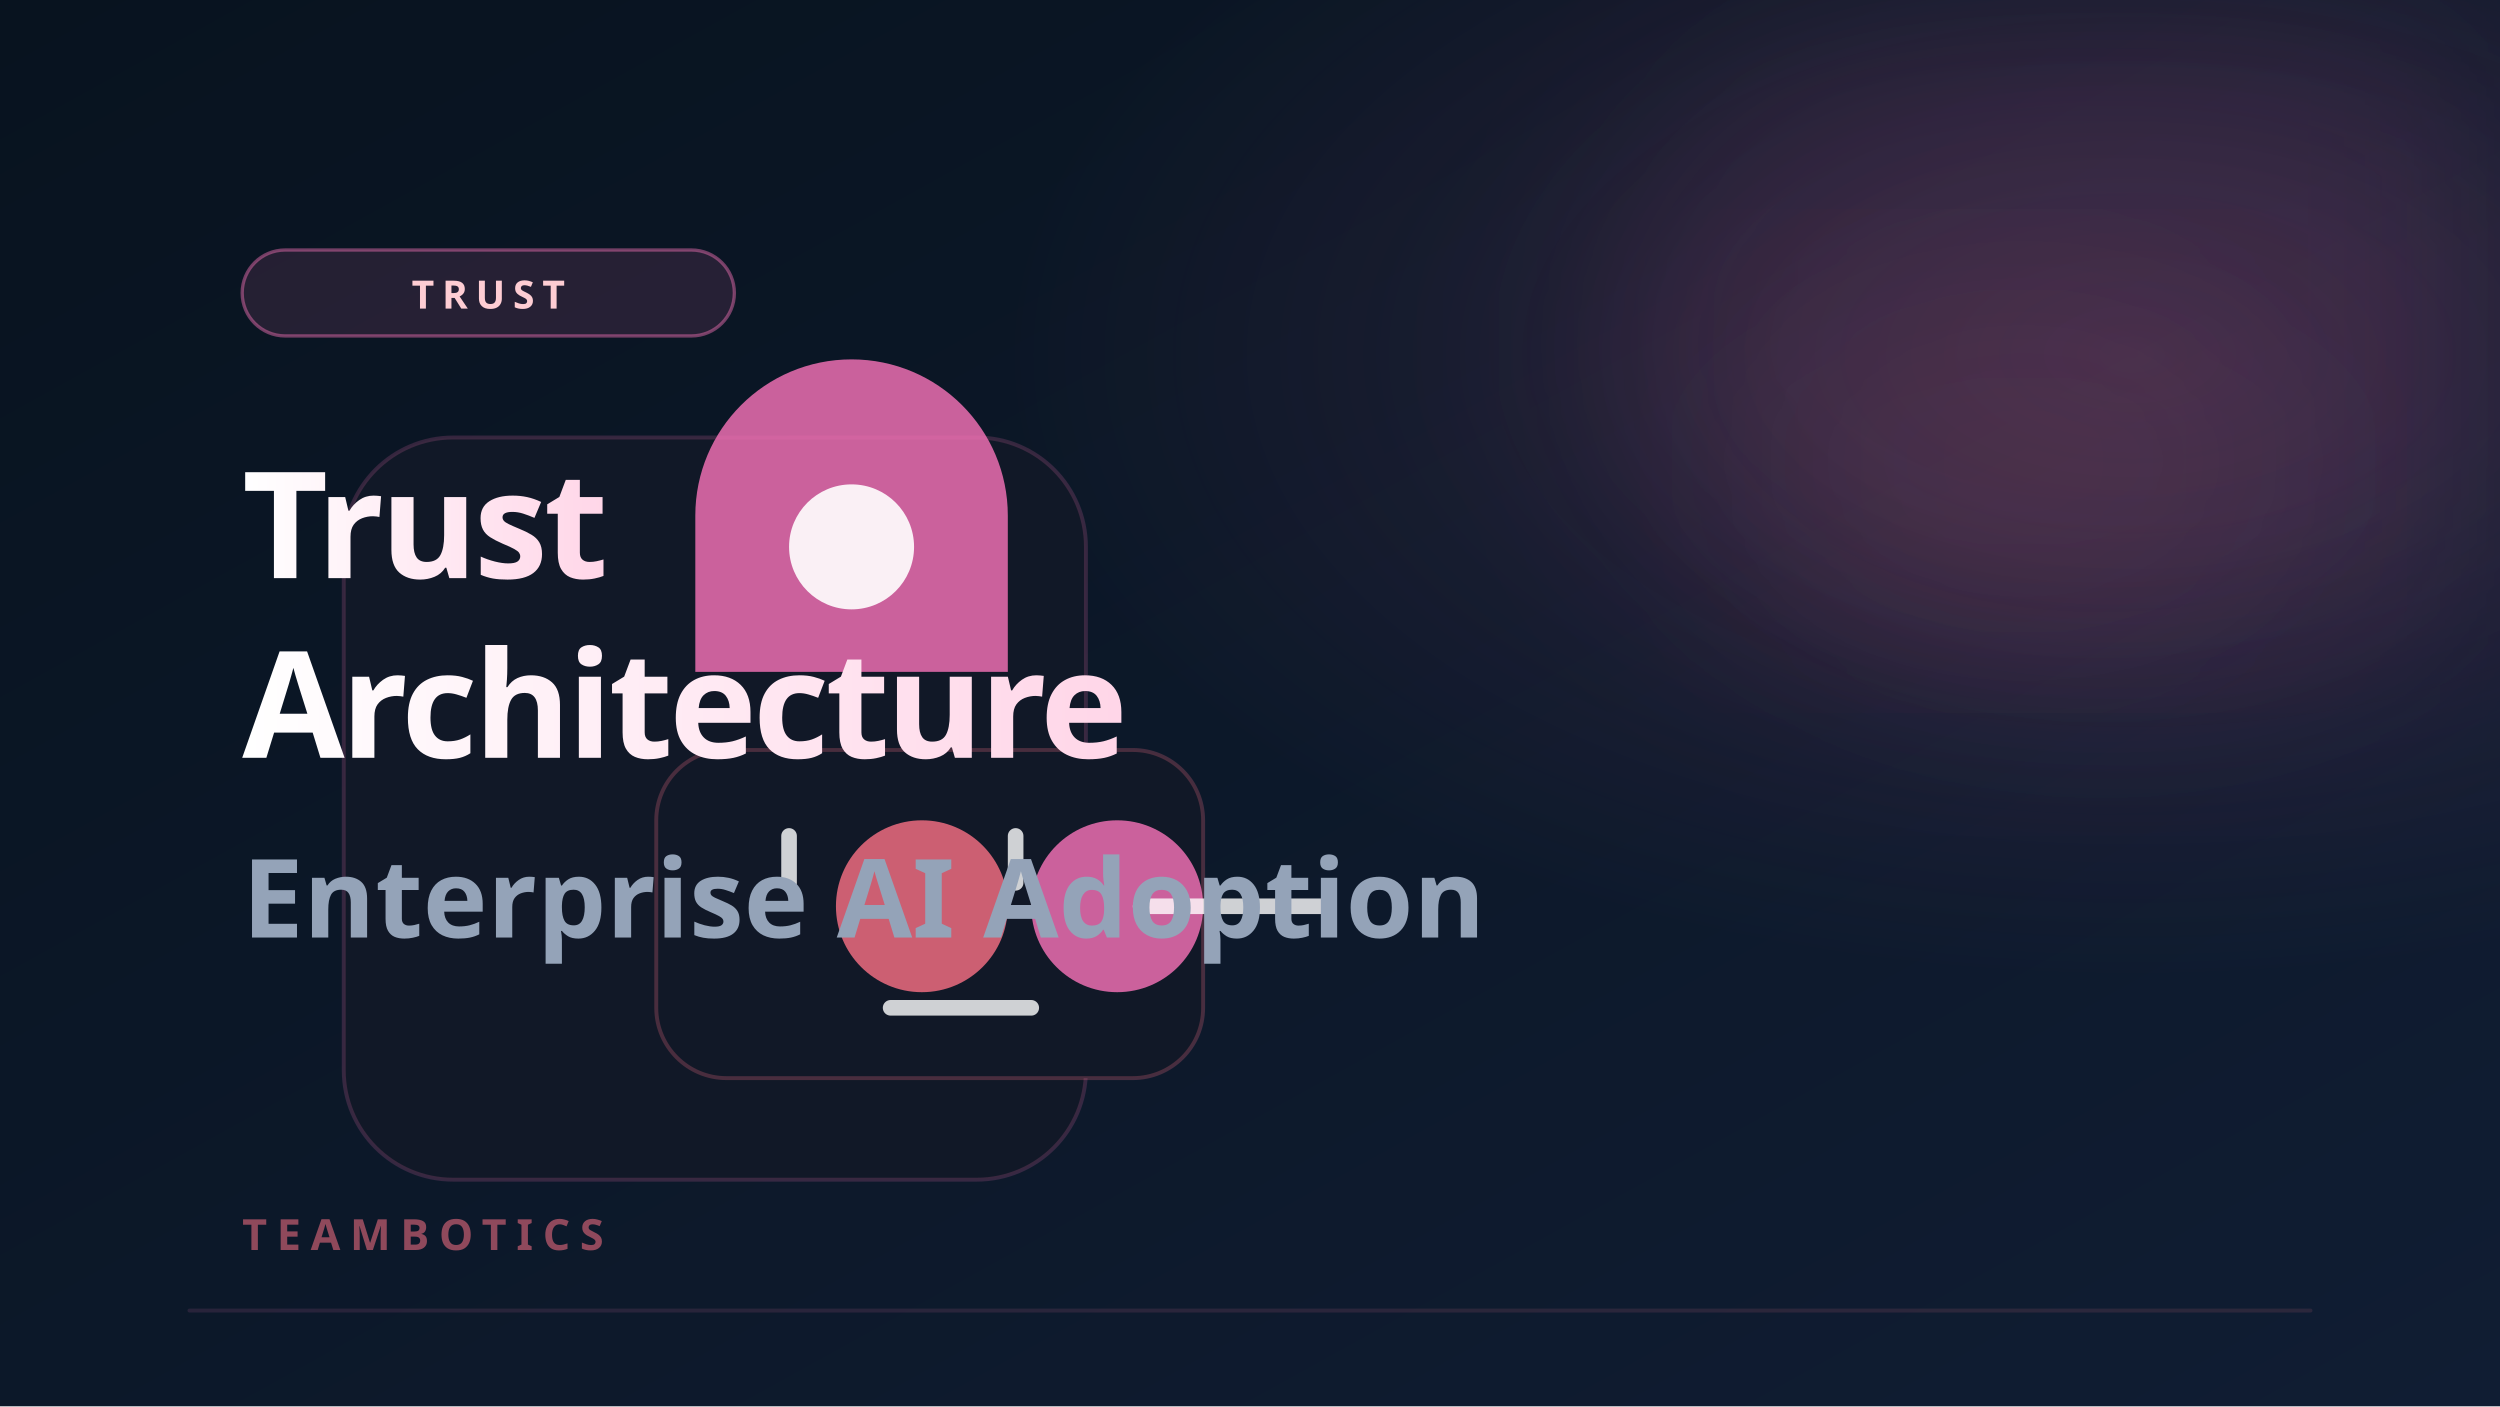
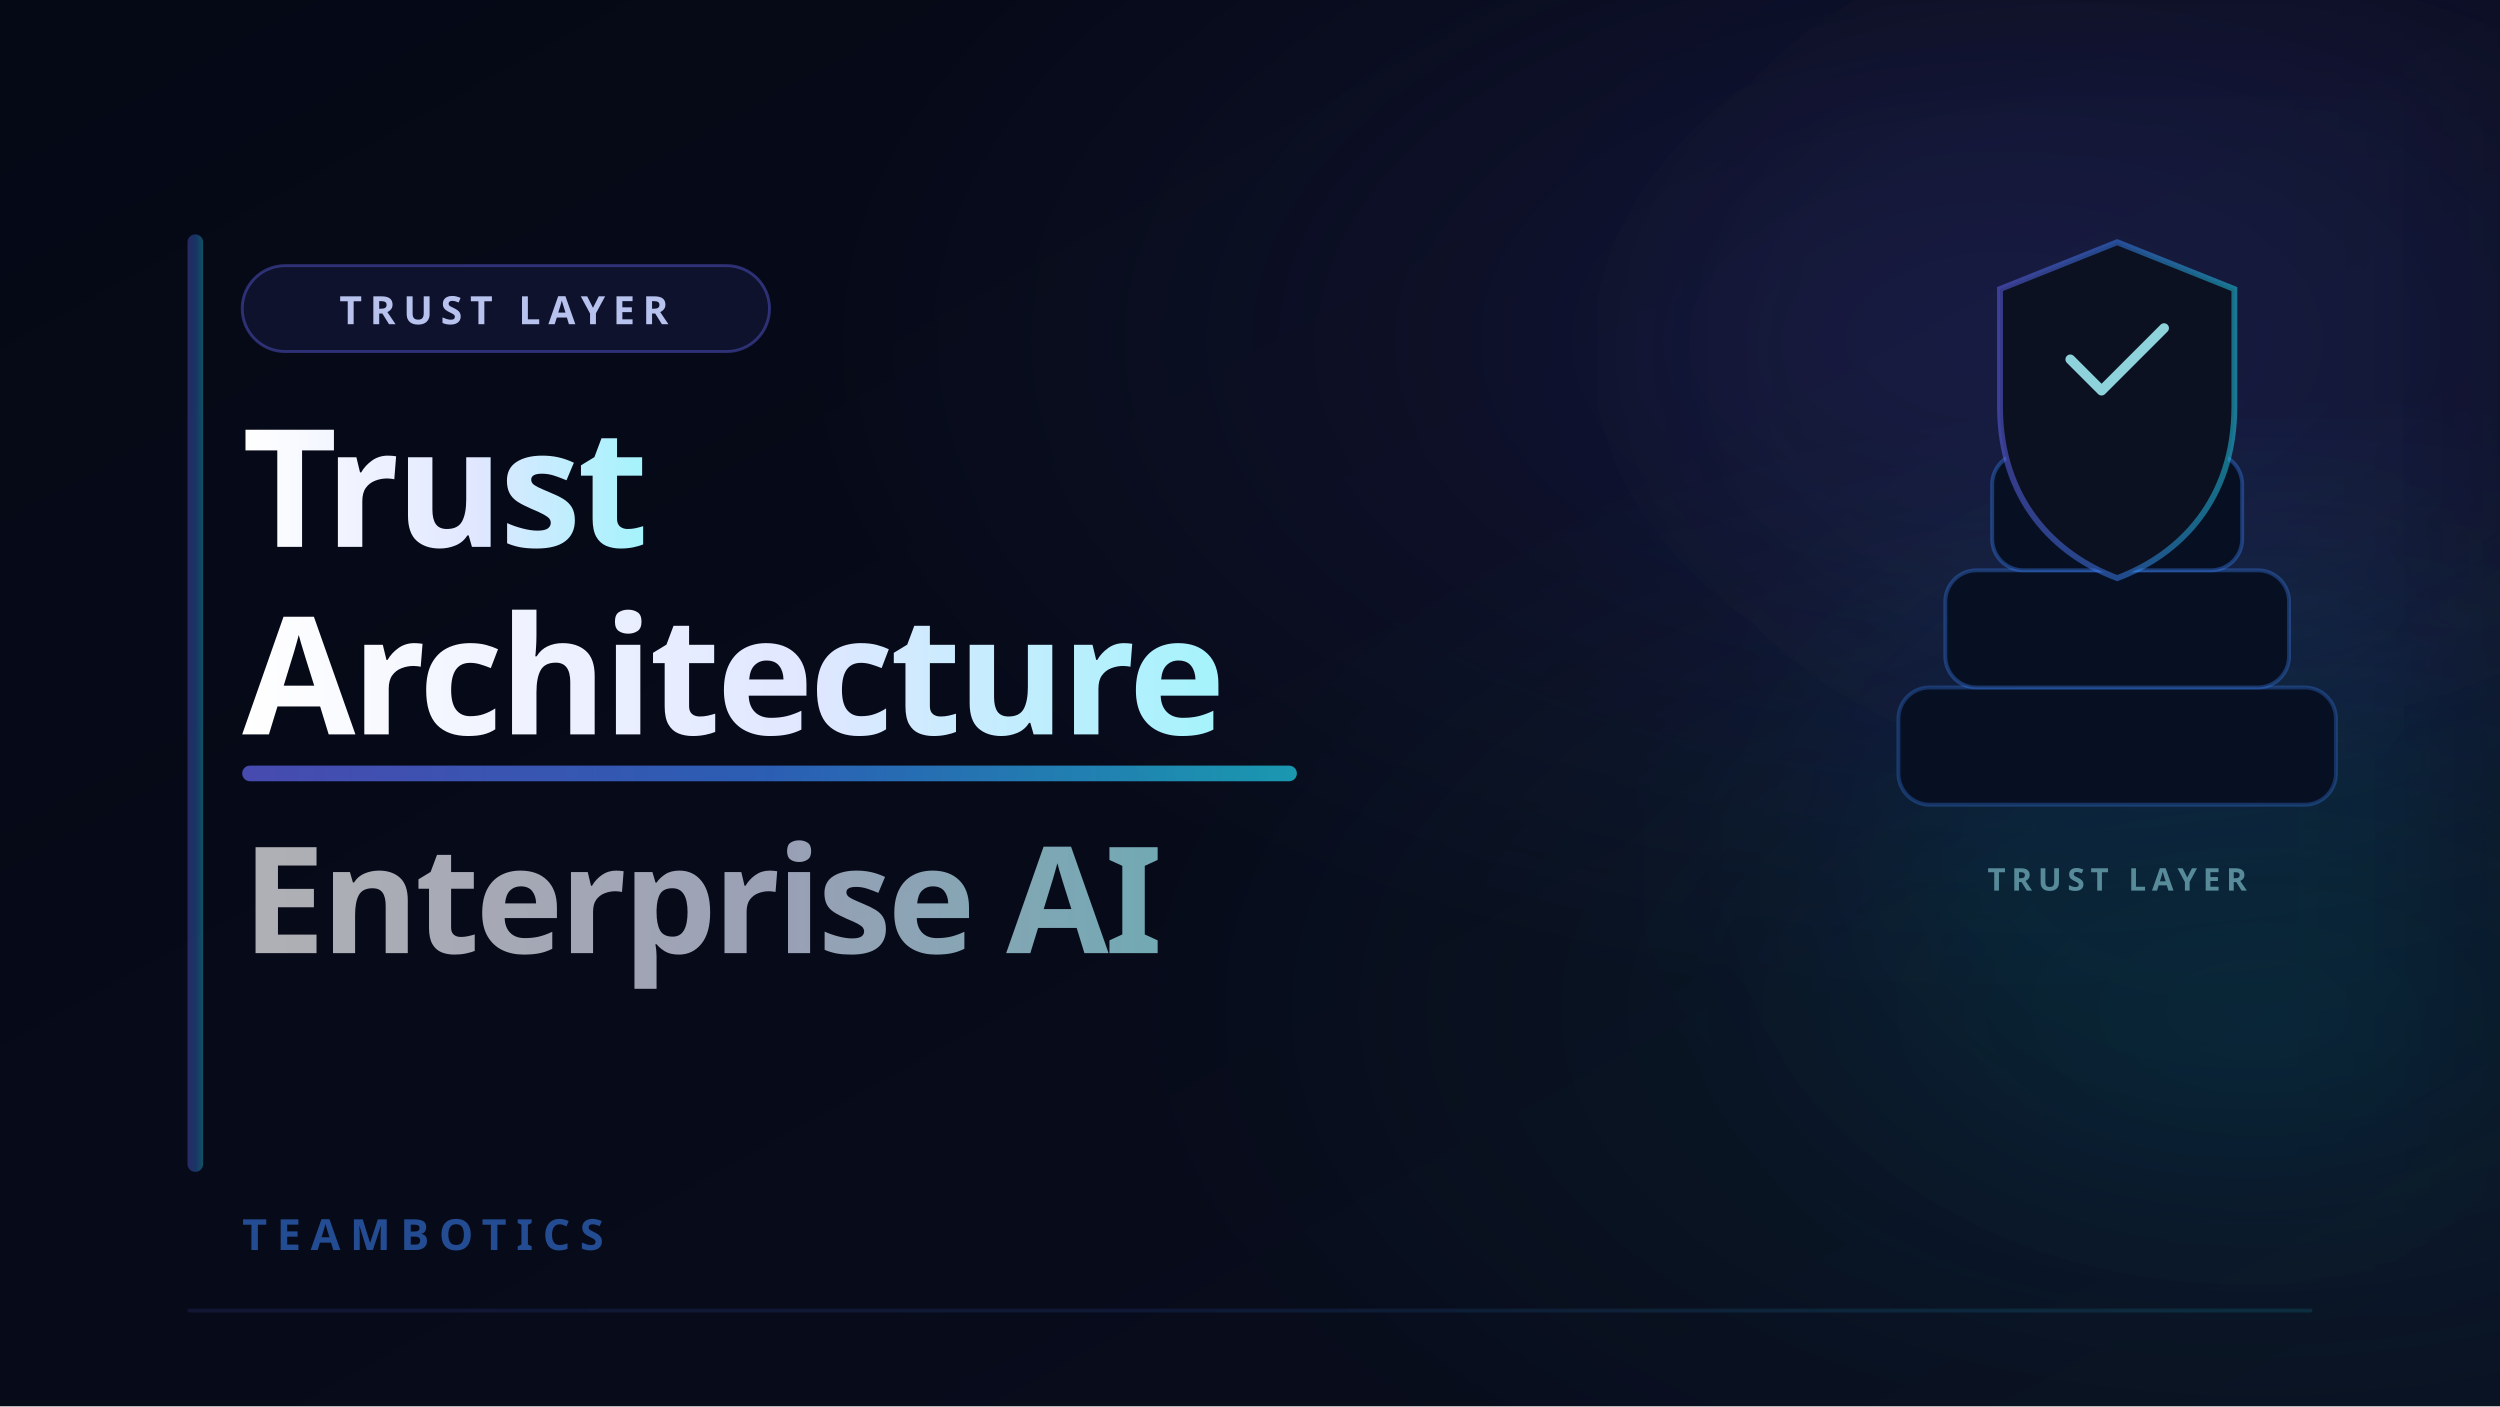
<svg xmlns="http://www.w3.org/2000/svg" viewBox="0 0 640 360" width="640" height="360" role="img" aria-label="Trust Architecture: The Missing Layer in Enterprise AI Adoption">
  <defs>
    <linearGradient id="bg" x1="0" y1="0" x2="1" y2="1">
-       <stop offset="0%" stop-color="#08131f" />
-       <stop offset="100%" stop-color="#101d33" />
+       <stop offset="0%" stop-color="#050815" />
+       <stop offset="100%" stop-color="#090d1d" />
    </linearGradient>
-     <linearGradient id="accent" x1="0" y1="0" x2="1" y2="0">
-       <stop offset="0%" stop-color="#f472b6" />
-       <stop offset="100%" stop-color="#fb7185" />
+     <linearGradient id="trustBlend" x1="0" y1="0" x2="1" y2="0">
+       <stop offset="0%" stop-color="#6366f1" />
+       <stop offset="50%" stop-color="#3b82f6" />
+       <stop offset="100%" stop-color="#22d3ee" />
    </linearGradient>
    <linearGradient id="titleGrad" x1="0" y1="0" x2="1" y2="0">
      <stop offset="0%" stop-color="#ffffff" />
-       <stop offset="100%" stop-color="#ffd6e8" />
+       <stop offset="58%" stop-color="#e0e7ff" />
+       <stop offset="100%" stop-color="#a5f3fc" />
    </linearGradient>
-     <radialGradient id="glow" cx="85%" cy="25%" r="45%">
-       <stop offset="0%" stop-color="#f472b6" stop-opacity="0.14" />
-       <stop offset="100%" stop-color="#f472b6" stop-opacity="0" />
+     <radialGradient id="glow1" cx="80%" cy="24%" r="48%">
+       <stop offset="0%" stop-color="#6366f1" stop-opacity="0.13" />
+       <stop offset="100%" stop-color="#6366f1" stop-opacity="0" />
+     </radialGradient>
+     <radialGradient id="glow2" cx="90%" cy="72%" r="45%">
+       <stop offset="0%" stop-color="#22d3ee" stop-opacity="0.08" />
+       <stop offset="100%" stop-color="#22d3ee" stop-opacity="0" />
    </radialGradient>
    <filter id="blur" x="-20%" y="-20%" width="140%" height="140%">
-       <feGaussianBlur stdDeviation="26" />
+       <feGaussianBlur stdDeviation="30" />
    </filter>
    <clipPath id="clip">
      <rect width="640" height="360" />
    </clipPath>
  </defs>
  <rect width="640" height="360" fill="url(#bg)" />
-   <rect width="640" height="360" fill="url(#glow)" />
-   <ellipse cx="538" cy="88" rx="128" ry="90" fill="#f472b6" fill-opacity="0.10" filter="url(#blur)" clip-path="url(#clip)" />
-   <ellipse cx="518" cy="118" rx="70" ry="46" fill="#fb7185" fill-opacity="0.08" filter="url(#blur)" clip-path="url(#clip)" />
-   <rect x="62" y="64" width="126" height="22" rx="11" fill="#f472b6" fill-opacity="0.12" stroke="#f472b6" stroke-width="0.85" stroke-opacity="0.45" />
-   <text x="125" y="79" text-anchor="middle" font-family="ui-sans-serif,system-ui,sans-serif" font-size="10" font-weight="600" letter-spacing="2" fill="#fecdd3">TRUST</text>
-   <rect x="88" y="112" width="190" height="190" rx="28" fill="#111827" stroke="#f472b6" stroke-width="1" stroke-opacity="0.18" />
-   <path d="M178 132 a40 40 0 0 1 80 0 v40 h-80 Z" fill="#f472b6" opacity="0.82" />
-   <circle cx="218" cy="140" r="16" fill="#fff" opacity="0.9" />
-   <rect x="168" y="192" width="140" height="84" rx="18" fill="#111827" stroke="#fb7185" stroke-width="1" stroke-opacity="0.24" />
-   <circle cx="236" cy="232" r="22" fill="#fb7185" opacity="0.8" />
-   <circle cx="286" cy="232" r="22" fill="#f472b6" opacity="0.82" />
-   <path d="M292 232 h48" stroke="#ffffff" stroke-width="4" stroke-linecap="round" opacity="0.8" />
-   <path d="M202 214 v12" stroke="#ffffff" stroke-width="4" stroke-linecap="round" opacity="0.8" />
-   <path d="M260 214 v12" stroke="#ffffff" stroke-width="4" stroke-linecap="round" opacity="0.8" />
-   <path d="M228 258 h36" stroke="#ffffff" stroke-width="4" stroke-linecap="round" opacity="0.8" />
-   <text x="62" y="148" font-family="ui-sans-serif,system-ui,sans-serif" font-size="38" font-weight="800" fill="url(#titleGrad)" letter-spacing="-1">Trust</text>
-   <text x="62" y="194" font-family="ui-sans-serif,system-ui,sans-serif" font-size="38" font-weight="800" fill="url(#titleGrad)" letter-spacing="-1">Architecture</text>
-   <text x="62" y="240" font-family="ui-sans-serif,system-ui,sans-serif" font-size="28" font-weight="600" fill="#94a3b8" letter-spacing="0">Enterprise AI Adoption</text>
-   <text x="62" y="320" font-family="ui-sans-serif,system-ui,sans-serif" font-size="11" font-weight="600" letter-spacing="2.5" fill="#fb7185" fill-opacity="0.55">TEAMBOTICS</text>
-   <rect x="48" y="335" width="544" height="1" rx="0.5" fill="url(#accent)" fill-opacity="0.12" />
+   <rect width="640" height="360" fill="url(#glow1)" />
+   <rect width="640" height="360" fill="url(#glow2)" />
+   <ellipse cx="556" cy="90" rx="134" ry="96" fill="#6366f1" fill-opacity="0.07" filter="url(#blur)" clip-path="url(#clip)" />
+   <ellipse cx="576" cy="222" rx="112" ry="82" fill="#22d3ee" fill-opacity="0.06" filter="url(#blur)" clip-path="url(#clip)" />
+   <rect x="486" y="176" width="112" height="30" rx="8" fill="#071023" stroke="#3b82f6" stroke-width="1" stroke-opacity="0.3" />
+   <rect x="498" y="146" width="88" height="30" rx="8" fill="#071023" stroke="#3b82f6" stroke-width="1" stroke-opacity="0.34" />
+   <rect x="510" y="116" width="64" height="30" rx="8" fill="#071023" stroke="#3b82f6" stroke-width="1" stroke-opacity="0.38" />
+   <path d="M542 62 l30 12 v30 c0 24-14 38-30 44-16-6-30-20-30-44v-30 Z" fill="#0b1120" stroke="url(#trustBlend)" stroke-width="1.5" stroke-opacity="0.5" />
+   <path d="M530 92 l8 8 l16 -16" fill="none" stroke="#a5f3fc" stroke-width="2.5" stroke-linecap="round" stroke-linejoin="round" stroke-opacity="0.85" />
+   <text x="542" y="228" text-anchor="middle" font-family="ui-sans-serif,system-ui,sans-serif" font-size="8" font-weight="600" letter-spacing="1.5" fill="#a5f3fc" fill-opacity="0.5">TRUST LAYER</text>
+   <rect x="48" y="60" width="4" height="240" rx="2" fill="url(#trustBlend)" fill-opacity="0.35" />
+   <rect x="62" y="68" width="135" height="22" rx="11" fill="#6366f1" fill-opacity="0.10" stroke="#6366f1" stroke-width="0.75" stroke-opacity="0.40" />
+   <text x="129" y="83" text-anchor="middle" font-family="ui-sans-serif,system-ui,sans-serif" font-size="10" font-weight="600" letter-spacing="2" fill="#c7d2fe" fill-opacity="0.92">TRUST LAYER</text>
+   <text x="62" y="140" font-family="ui-sans-serif,system-ui,sans-serif" font-size="42" font-weight="800" fill="url(#titleGrad)" letter-spacing="-1">Trust</text>
+   <text x="62" y="188" font-family="ui-sans-serif,system-ui,sans-serif" font-size="42" font-weight="800" fill="url(#titleGrad)" letter-spacing="-1">Architecture</text>
+   <rect x="62" y="196" width="270" height="4" rx="2" fill="url(#trustBlend)" fill-opacity="0.70" />
+   <text x="62" y="244" font-family="ui-sans-serif,system-ui,sans-serif" font-size="38" font-weight="800" fill="url(#titleGrad)" letter-spacing="-1" fill-opacity="0.68">Enterprise AI</text>
+   <text x="62" y="320" font-family="ui-sans-serif,system-ui,sans-serif" font-size="11" font-weight="600" letter-spacing="2.5" fill="#3b82f6" fill-opacity="0.55">TEAMBOTICS</text>
+   <rect x="48" y="335" width="544" height="1" rx="0.5" fill="url(#trustBlend)" fill-opacity="0.12" />
</svg>
